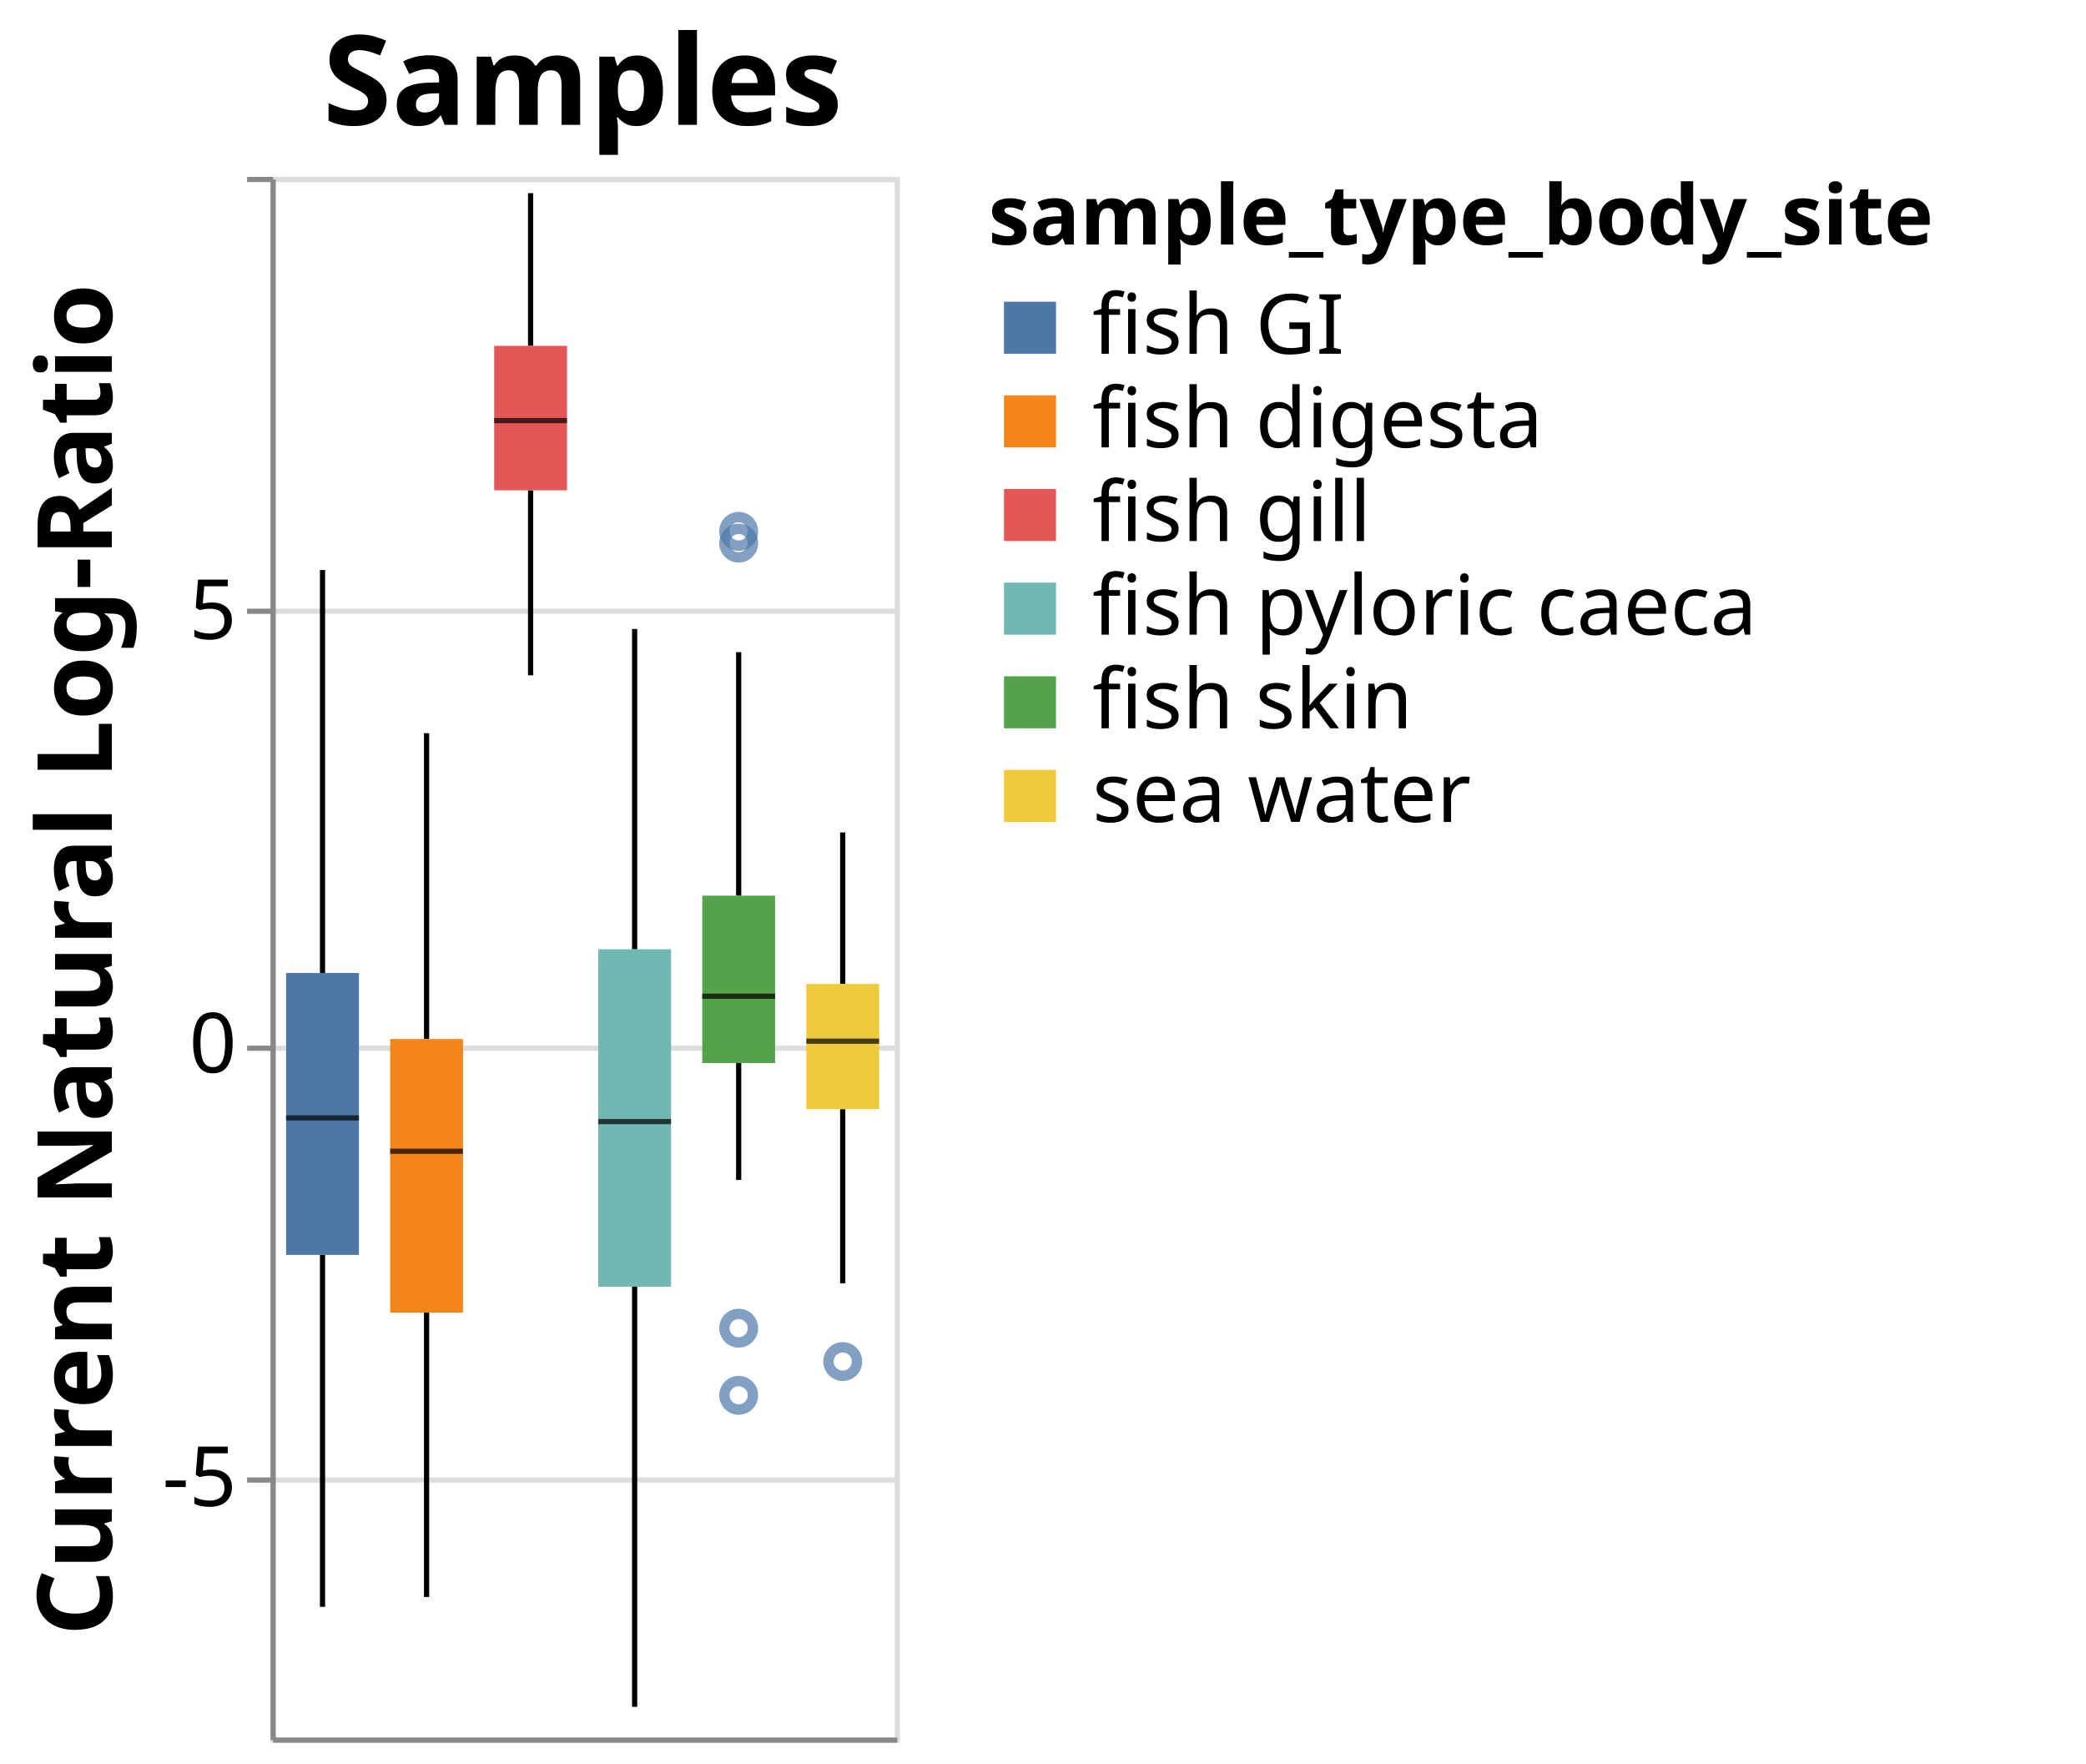
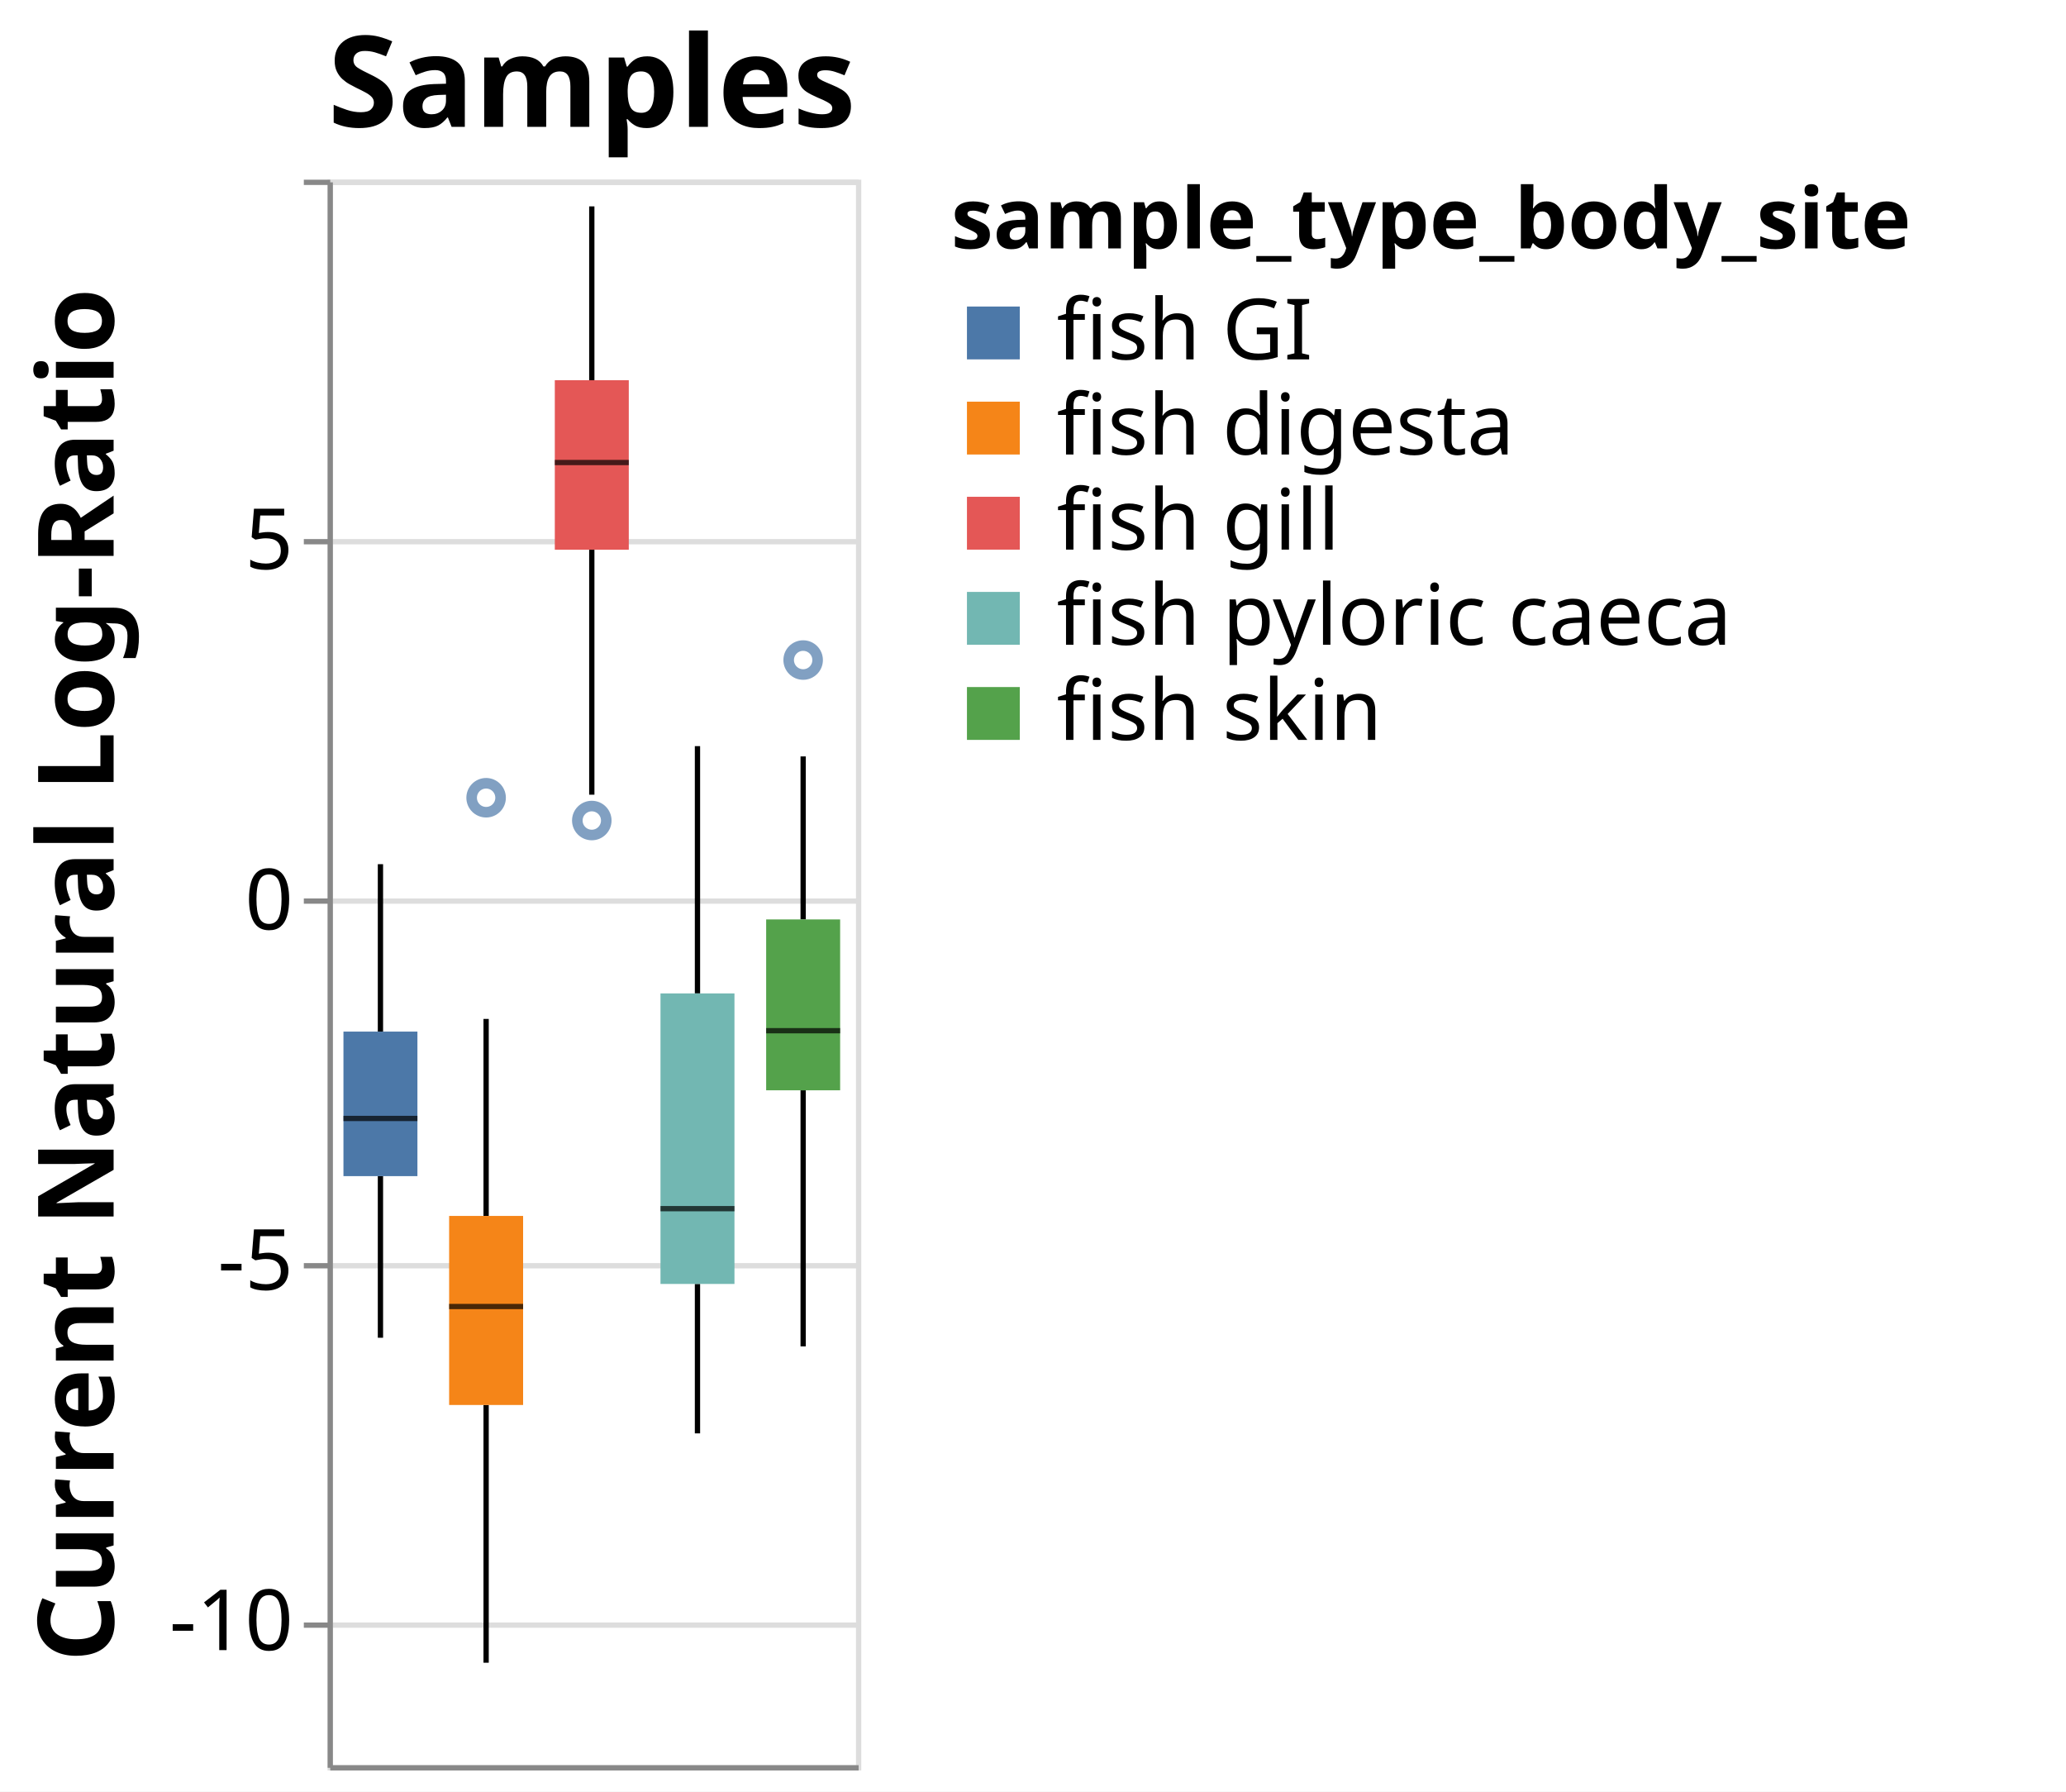
- <svg xmlns="http://www.w3.org/2000/svg" class="marks" width="401" height="339" viewBox="0 0 401 339" version="1.1">
-   <rect width="401" height="339" style="fill: #FFFFFF;" />
-   <g transform="translate(52,34)">
+ <svg xmlns="http://www.w3.org/2000/svg" class="marks" width="391" height="339" viewBox="0 0 391 339" version="1.1">
+   <rect width="391" height="339" style="fill: #FFFFFF;" />
+   <g transform="translate(62,34)">
    <g class="mark-group role-frame root">
      <g transform="translate(0,0)">
-         <path class="background" d="M0.5,0.5h120v300h-120Z" style="fill: none; stroke: #ddd;" />
+         <path class="background" d="M0.5,0.5h100v300h-100Z" style="fill: none; stroke: #ddd;" />
        <g>
          <g class="mark-group role-axis">
            <g transform="translate(0.5,0.5)">
              <path class="background" d="M0,0h0v0h0Z" style="pointer-events: none; fill: none;" />
              <g>
                <g class="mark-rule role-axis-grid" style="pointer-events: none;">
-                   <line transform="translate(0,250)" x2="120" y2="0" style="fill: none; stroke: #ddd; stroke-width: 1; opacity: 1;" />
-                   <line transform="translate(0,167)" x2="120" y2="0" style="fill: none; stroke: #ddd; stroke-width: 1; opacity: 1;" />
-                   <line transform="translate(0,83)" x2="120" y2="0" style="fill: none; stroke: #ddd; stroke-width: 1; opacity: 1;" />
-                   <line transform="translate(0,0)" x2="120" y2="0" style="fill: none; stroke: #ddd; stroke-width: 1; opacity: 1;" />
+                   <line transform="translate(0,273)" x2="100" y2="0" style="fill: none; stroke: #ddd; stroke-width: 1; opacity: 1;" />
+                   <line transform="translate(0,205)" x2="100" y2="0" style="fill: none; stroke: #ddd; stroke-width: 1; opacity: 1;" />
+                   <line transform="translate(0,136)" x2="100" y2="0" style="fill: none; stroke: #ddd; stroke-width: 1; opacity: 1;" />
+                   <line transform="translate(0,68)" x2="100" y2="0" style="fill: none; stroke: #ddd; stroke-width: 1; opacity: 1;" />
+                   <line transform="translate(0,0)" x2="100" y2="0" style="fill: none; stroke: #ddd; stroke-width: 1; opacity: 1;" />
                </g>
              </g>
            </g>
          </g>
          <g class="mark-symbol role-mark layer_0_layer_0_marks">
-             <path transform="translate(90,68.13834)" d="M2.739,0A2.739,2.739,0,1,1,-2.739,0A2.739,2.739,0,1,1,2.739,0" style="fill: none; stroke: #4c78a8; stroke-width: 2; opacity: 0.7;" />
-             <path transform="translate(90,234.2145)" d="M2.739,0A2.739,2.739,0,1,1,-2.739,0A2.739,2.739,0,1,1,2.739,0" style="fill: none; stroke: #4c78a8; stroke-width: 2; opacity: 0.7;" />
-             <path transform="translate(90,221.3044)" d="M2.739,0A2.739,2.739,0,1,1,-2.739,0A2.739,2.739,0,1,1,2.739,0" style="fill: none; stroke: #4c78a8; stroke-width: 2; opacity: 0.7;" />
-             <path transform="translate(110,227.726)" d="M2.739,0A2.739,2.739,0,1,1,-2.739,0A2.739,2.739,0,1,1,2.739,0" style="fill: none; stroke: #4c78a8; stroke-width: 2; opacity: 0.7;" />
-             <path transform="translate(90,70.4069)" d="M2.739,0A2.739,2.739,0,1,1,-2.739,0A2.739,2.739,0,1,1,2.739,0" style="fill: none; stroke: #4c78a8; stroke-width: 2; opacity: 0.7;" />
+             <path transform="translate(30,116.945)" d="M2.739,0A2.739,2.739,0,1,1,-2.739,0A2.739,2.739,0,1,1,2.739,0" style="fill: none; stroke: #4c78a8; stroke-width: 2; opacity: 0.7;" />
+             <path transform="translate(90,90.89206)" d="M2.739,0A2.739,2.739,0,1,1,-2.739,0A2.739,2.739,0,1,1,2.739,0" style="fill: none; stroke: #4c78a8; stroke-width: 2; opacity: 0.7;" />
+             <path transform="translate(50,121.2569)" d="M2.739,0A2.739,2.739,0,1,1,-2.739,0A2.739,2.739,0,1,1,2.739,0" style="fill: none; stroke: #4c78a8; stroke-width: 2; opacity: 0.7;" />
          </g>
          <g class="mark-rule role-mark layer_0_layer_1_layer_0_marks">
-             <line transform="translate(50,95.80641)" x2="0" y2="-35.559" style="fill: none; stroke: black;" />
-             <line transform="translate(110,212.6844)" x2="0" y2="-33.478" style="fill: none; stroke: black;" />
-             <line transform="translate(30,272.9813)" x2="0" y2="-54.669" style="fill: none; stroke: black;" />
-             <line transform="translate(10,274.8764)" x2="0" y2="-67.654" style="fill: none; stroke: black;" />
-             <line transform="translate(90,192.8149)" x2="0" y2="-22.475" style="fill: none; stroke: black;" />
-             <line transform="translate(70,294.0939)" x2="0" y2="-80.755" style="fill: none; stroke: black;" />
+             <line transform="translate(50,116.3681)" x2="0" y2="-46.355" style="fill: none; stroke: black;" />
+             <line transform="translate(30,280.6126)" x2="0" y2="-48.766" style="fill: none; stroke: black;" />
+             <line transform="translate(90,220.7541)" x2="0" y2="-48.452" style="fill: none; stroke: black;" />
+             <line transform="translate(70,237.2186)" x2="0" y2="-28.275" style="fill: none; stroke: black;" />
+             <line transform="translate(10,219.124)" x2="0" y2="-30.58" style="fill: none; stroke: black;" />
          </g>
          <g class="mark-rule role-mark layer_0_layer_1_layer_1_marks">
-             <line transform="translate(50,32.47868)" x2="0" y2="-29.344" style="fill: none; stroke: black;" />
-             <line transform="translate(110,155.1398)" x2="0" y2="-29.123" style="fill: none; stroke: black;" />
-             <line transform="translate(30,165.7279)" x2="0" y2="-58.787" style="fill: none; stroke: black;" />
-             <line transform="translate(10,153.0364)" x2="0" y2="-77.469" style="fill: none; stroke: black;" />
-             <line transform="translate(90,138.1757)" x2="0" y2="-46.812" style="fill: none; stroke: black;" />
-             <line transform="translate(70,148.4815)" x2="0" y2="-61.572" style="fill: none; stroke: black;" />
+             <line transform="translate(50,37.94355)" x2="0" y2="-32.893" style="fill: none; stroke: black;" />
+             <line transform="translate(30,196.0731)" x2="0" y2="-37.276" style="fill: none; stroke: black;" />
+             <line transform="translate(90,139.9709)" x2="0" y2="-30.844" style="fill: none; stroke: black;" />
+             <line transform="translate(70,153.9697)" x2="0" y2="-46.789" style="fill: none; stroke: black;" />
+             <line transform="translate(10,161.1952)" x2="0" y2="-31.678" style="fill: none; stroke: black;" />
          </g>
          <g class="mark-rect role-mark layer_1_layer_0_marks">
-             <path d="M43,32.479h14v27.769h-14Z" style="fill: #e45756;" />
-             <path d="M103,155.14h14v24.066h-14Z" style="fill: #eeca3b;" />
-             <path d="M23,165.728h14v52.584h-14Z" style="fill: #f58518;" />
-             <path d="M3,153.036h14v54.186h-14Z" style="fill: #4c78a8;" />
-             <path d="M83,138.176h14v32.165h-14Z" style="fill: #54a24b;" />
-             <path d="M63,148.481h14v64.858h-14Z" style="fill: #72b7b2;" />
+             <path d="M43,37.944h14v32.07h-14Z" style="fill: #e45756;" />
+             <path d="M23,196.073h14v35.773h-14Z" style="fill: #f58518;" />
+             <path d="M83,139.971h14v32.331h-14Z" style="fill: #54a24b;" />
+             <path d="M63,153.97h14v54.973h-14Z" style="fill: #72b7b2;" />
+             <path d="M3,161.195h14v27.348h-14Z" style="fill: #4c78a8;" />
          </g>
          <g class="mark-rect role-mark layer_1_layer_1_marks">
-             <path d="M43,46.349h14v1h-14Z" style="fill: #000000; opacity: 0.7;" />
-             <path d="M103,165.639h14v1h-14Z" style="fill: #000000; opacity: 0.7;" />
-             <path d="M23,186.8h14v1h-14Z" style="fill: #000000; opacity: 0.7;" />
-             <path d="M3,180.39h14v1h-14Z" style="fill: #000000; opacity: 0.7;" />
-             <path d="M83,157.001h14v1h-14Z" style="fill: #000000; opacity: 0.7;" />
-             <path d="M63,181.098h14v1h-14Z" style="fill: #000000; opacity: 0.7;" />
+             <path d="M43,53.017h14v1h-14Z" style="fill: #000000; opacity: 0.7;" />
+             <path d="M23,212.714h14v1h-14Z" style="fill: #000000; opacity: 0.7;" />
+             <path d="M83,160.527h14v1h-14Z" style="fill: #000000; opacity: 0.7;" />
+             <path d="M63,194.199h14v1h-14Z" style="fill: #000000; opacity: 0.7;" />
+             <path d="M3,177.13h14v1h-14Z" style="fill: #000000; opacity: 0.7;" />
          </g>
          <g class="mark-group role-legend">
-             <g transform="translate(138,0)">
-               <path class="background" d="M0,0h206v127h-206Z" style="pointer-events: none; fill: none;" />
+             <g transform="translate(118,0)">
+               <path class="background" d="M0,0h206v109h-206Z" style="pointer-events: none; fill: none;" />
              <g>
                <g class="mark-group role-legend-entry">
                  <g transform="translate(0,21)">
                    <path class="background" d="M0,0h0v0h0Z" style="pointer-events: none; fill: none;" />
                    <g>
                      <g class="mark-group role-scope">
                        <g transform="translate(0,0)">
                          <path class="background" d="M0,0h159v16h-159Z" style="pointer-events: none; fill: none; opacity: 1;" />
                          <g>
                            <g class="mark-symbol role-legend-symbol" style="pointer-events: none;">
                              <path transform="translate(8,8)" d="M-5,-5h10v10h-10Z" style="fill: #4c78a8; stroke-width: 1.5; opacity: 1;" />
                            </g>
                            <g class="mark-text role-legend-label" style="pointer-events: none;">
                              <text text-anchor="start" transform="translate(20,13)" style="font-family: sans-serif; font-size: 16px; fill: #000; opacity: 1;">fish GI</text>
                            </g>
                          </g>
                        </g>
                        <g transform="translate(0,18)">
                          <path class="background" d="M0,0h159v16h-159Z" style="pointer-events: none; fill: none; opacity: 1;" />
                          <g>
                            <g class="mark-symbol role-legend-symbol" style="pointer-events: none;">
                              <path transform="translate(8,8)" d="M-5,-5h10v10h-10Z" style="fill: #f58518; stroke-width: 1.5; opacity: 1;" />
                            </g>
                            <g class="mark-text role-legend-label" style="pointer-events: none;">
                              <text text-anchor="start" transform="translate(20,13)" style="font-family: sans-serif; font-size: 16px; fill: #000; opacity: 1;">fish digesta</text>
                            </g>
                          </g>
                        </g>
                        <g transform="translate(0,36)">
                          <path class="background" d="M0,0h159v16h-159Z" style="pointer-events: none; fill: none; opacity: 1;" />
                          <g>
                            <g class="mark-symbol role-legend-symbol" style="pointer-events: none;">
                              <path transform="translate(8,8)" d="M-5,-5h10v10h-10Z" style="fill: #e45756; stroke-width: 1.5; opacity: 1;" />
                            </g>
                            <g class="mark-text role-legend-label" style="pointer-events: none;">
                              <text text-anchor="start" transform="translate(20,13)" style="font-family: sans-serif; font-size: 16px; fill: #000; opacity: 1;">fish gill</text>
                            </g>
                          </g>
                        </g>
                        <g transform="translate(0,54)">
                          <path class="background" d="M0,0h159v16h-159Z" style="pointer-events: none; fill: none; opacity: 1;" />
                          <g>
                            <g class="mark-symbol role-legend-symbol" style="pointer-events: none;">
                              <path transform="translate(8,8)" d="M-5,-5h10v10h-10Z" style="fill: #72b7b2; stroke-width: 1.5; opacity: 1;" />
                            </g>
                            <g class="mark-text role-legend-label" style="pointer-events: none;">
                              <text text-anchor="start" transform="translate(20,13)" style="font-family: sans-serif; font-size: 16px; fill: #000; opacity: 1;">fish pyloric caeca</text>
                            </g>
                          </g>
                        </g>
                        <g transform="translate(0,72)">
                          <path class="background" d="M0,0h159v16h-159Z" style="pointer-events: none; fill: none; opacity: 1;" />
                          <g>
                            <g class="mark-symbol role-legend-symbol" style="pointer-events: none;">
                              <path transform="translate(8,8)" d="M-5,-5h10v10h-10Z" style="fill: #54a24b; stroke-width: 1.5; opacity: 1;" />
                            </g>
                            <g class="mark-text role-legend-label" style="pointer-events: none;">
                              <text text-anchor="start" transform="translate(20,13)" style="font-family: sans-serif; font-size: 16px; fill: #000; opacity: 1;">fish skin</text>
                            </g>
                          </g>
                        </g>
-                         <g transform="translate(0,90)">
-                           <path class="background" d="M0,0h159v16h-159Z" style="pointer-events: none; fill: none; opacity: 1;" />
-                           <g>
-                             <g class="mark-symbol role-legend-symbol" style="pointer-events: none;">
-                               <path transform="translate(8,8)" d="M-5,-5h10v10h-10Z" style="fill: #eeca3b; stroke-width: 1.5; opacity: 1;" />
-                             </g>
-                             <g class="mark-text role-legend-label" style="pointer-events: none;">
-                               <text text-anchor="start" transform="translate(20,13)" style="font-family: sans-serif; font-size: 16px; fill: #000; opacity: 1;">sea water</text>
-                             </g>
-                           </g>
-                         </g>
                      </g>
                    </g>
                  </g>
                </g>
                <g class="mark-text role-legend-title" style="pointer-events: none;">
                  <text text-anchor="start" transform="translate(0,13)" style="font-family: sans-serif; font-size: 16px; font-weight: bold; fill: #000; opacity: 1;">sample_type_body_site</text>
                </g>
              </g>
            </g>
          </g>
          <g class="mark-text role-title" style="pointer-events: none;">
-             <text text-anchor="middle" transform="translate(60,-10)" style="font-family: sans-serif; font-size: 24px; font-weight: bold; fill: #000; opacity: 1;">Samples</text>
+             <text text-anchor="middle" transform="translate(50,-10)" style="font-family: sans-serif; font-size: 24px; font-weight: bold; fill: #000; opacity: 1;">Samples</text>
          </g>
          <g class="mark-group role-axis">
            <g transform="translate(0.5,300.5)">
              <path class="background" d="M0,0h0v0h0Z" style="pointer-events: none; fill: none;" />
              <g>
                <g class="mark-rule role-axis-domain" style="pointer-events: none;">
-                   <line transform="translate(0,0)" x2="120" y2="0" style="fill: none; stroke: #888; stroke-width: 1; opacity: 1;" />
+                   <line transform="translate(0,0)" x2="100" y2="0" style="fill: none; stroke: #888; stroke-width: 1; opacity: 1;" />
                </g>
              </g>
            </g>
          </g>
          <g class="mark-group role-axis">
            <g transform="translate(0.5,0.5)">
              <path class="background" d="M0,0h0v0h0Z" style="pointer-events: none; fill: none;" />
              <g>
                <g class="mark-rule role-axis-tick" style="pointer-events: none;">
-                   <line transform="translate(0,250)" x2="-5" y2="0" style="fill: none; stroke: #888; stroke-width: 1; opacity: 1;" />
-                   <line transform="translate(0,167)" x2="-5" y2="0" style="fill: none; stroke: #888; stroke-width: 1; opacity: 1;" />
-                   <line transform="translate(0,83)" x2="-5" y2="0" style="fill: none; stroke: #888; stroke-width: 1; opacity: 1;" />
+                   <line transform="translate(0,273)" x2="-5" y2="0" style="fill: none; stroke: #888; stroke-width: 1; opacity: 1;" />
+                   <line transform="translate(0,205)" x2="-5" y2="0" style="fill: none; stroke: #888; stroke-width: 1; opacity: 1;" />
+                   <line transform="translate(0,136)" x2="-5" y2="0" style="fill: none; stroke: #888; stroke-width: 1; opacity: 1;" />
+                   <line transform="translate(0,68)" x2="-5" y2="0" style="fill: none; stroke: #888; stroke-width: 1; opacity: 1;" />
                  <line transform="translate(0,0)" x2="-5" y2="0" style="fill: none; stroke: #888; stroke-width: 1; opacity: 1;" />
                </g>
                <g class="mark-text role-axis-label" style="pointer-events: none;">
-                   <text text-anchor="end" transform="translate(-7,255)" style="font-family: sans-serif; font-size: 16px; fill: #000; opacity: 1;">-5</text>
-                   <text text-anchor="end" transform="translate(-7,171.6667)" style="font-family: sans-serif; font-size: 16px; fill: #000; opacity: 1;">0</text>
-                   <text text-anchor="end" transform="translate(-7,88.33333)" style="font-family: sans-serif; font-size: 16px; fill: #000; opacity: 1;">5</text>
+                   <text text-anchor="end" transform="translate(-7,277.7273)" style="font-family: sans-serif; font-size: 16px; fill: #000; opacity: 1;">-10</text>
+                   <text text-anchor="end" transform="translate(-7,209.5455)" style="font-family: sans-serif; font-size: 16px; fill: #000; opacity: 1;">-5</text>
+                   <text text-anchor="end" transform="translate(-7,141.3636)" style="font-family: sans-serif; font-size: 16px; fill: #000; opacity: 1;">0</text>
+                   <text text-anchor="end" transform="translate(-7,73.18182)" style="font-family: sans-serif; font-size: 16px; fill: #000; opacity: 1;">5</text>
                  <text text-anchor="end" transform="translate(-7,5)" style="font-family: sans-serif; font-size: 16px; fill: #000; opacity: 0;">10</text>
                </g>
                <g class="mark-rule role-axis-domain" style="pointer-events: none;">
                  <line transform="translate(0,300)" x2="0" y2="-300" style="fill: none; stroke: #888; stroke-width: 1; opacity: 1;" />
                </g>
                <g class="mark-text role-axis-title" style="pointer-events: none;">
-                   <text text-anchor="middle" transform="translate(-27,150) rotate(-90) translate(0,-4)" style="font-family: sans-serif; font-size: 20px; font-weight: bold; fill: #000; opacity: 1;">Current Natural Log-Ratio</text>
+                   <text text-anchor="middle" transform="translate(-37,150) rotate(-90) translate(0,-4)" style="font-family: sans-serif; font-size: 20px; font-weight: bold; fill: #000; opacity: 1;">Current Natural Log-Ratio</text>
                </g>
              </g>
            </g>
          </g>
        </g>
      </g>
    </g>
  </g>
</svg>
